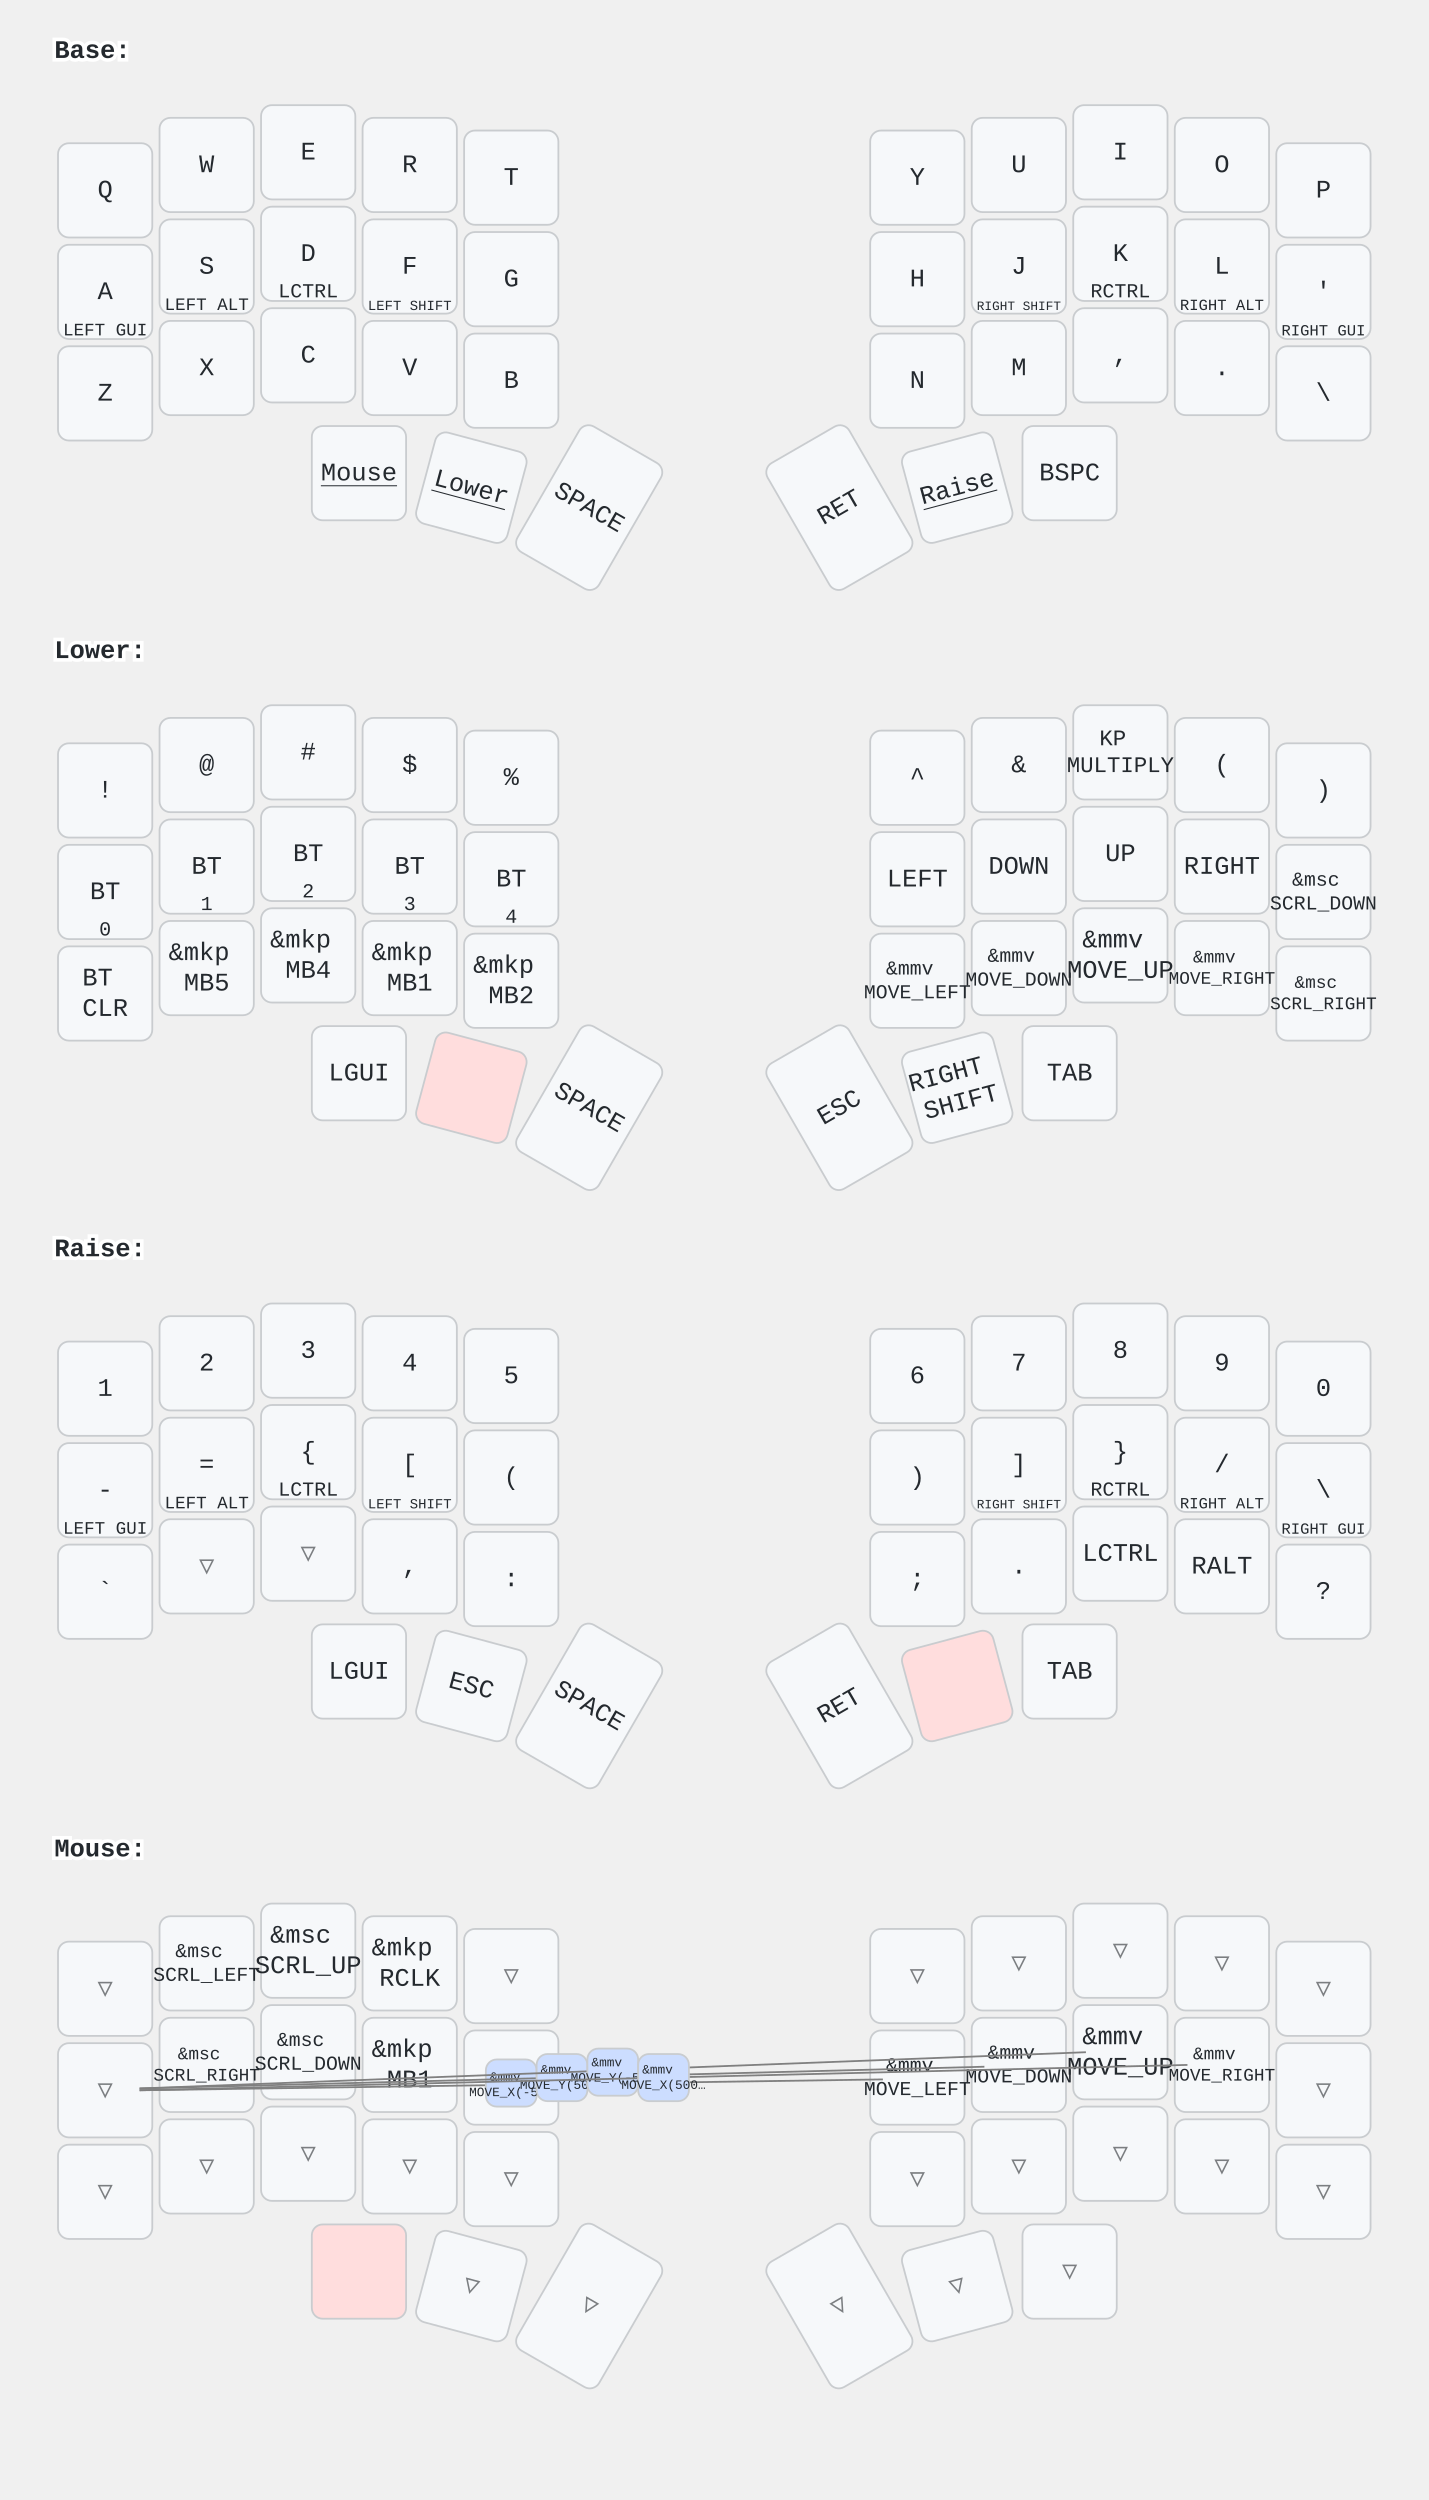
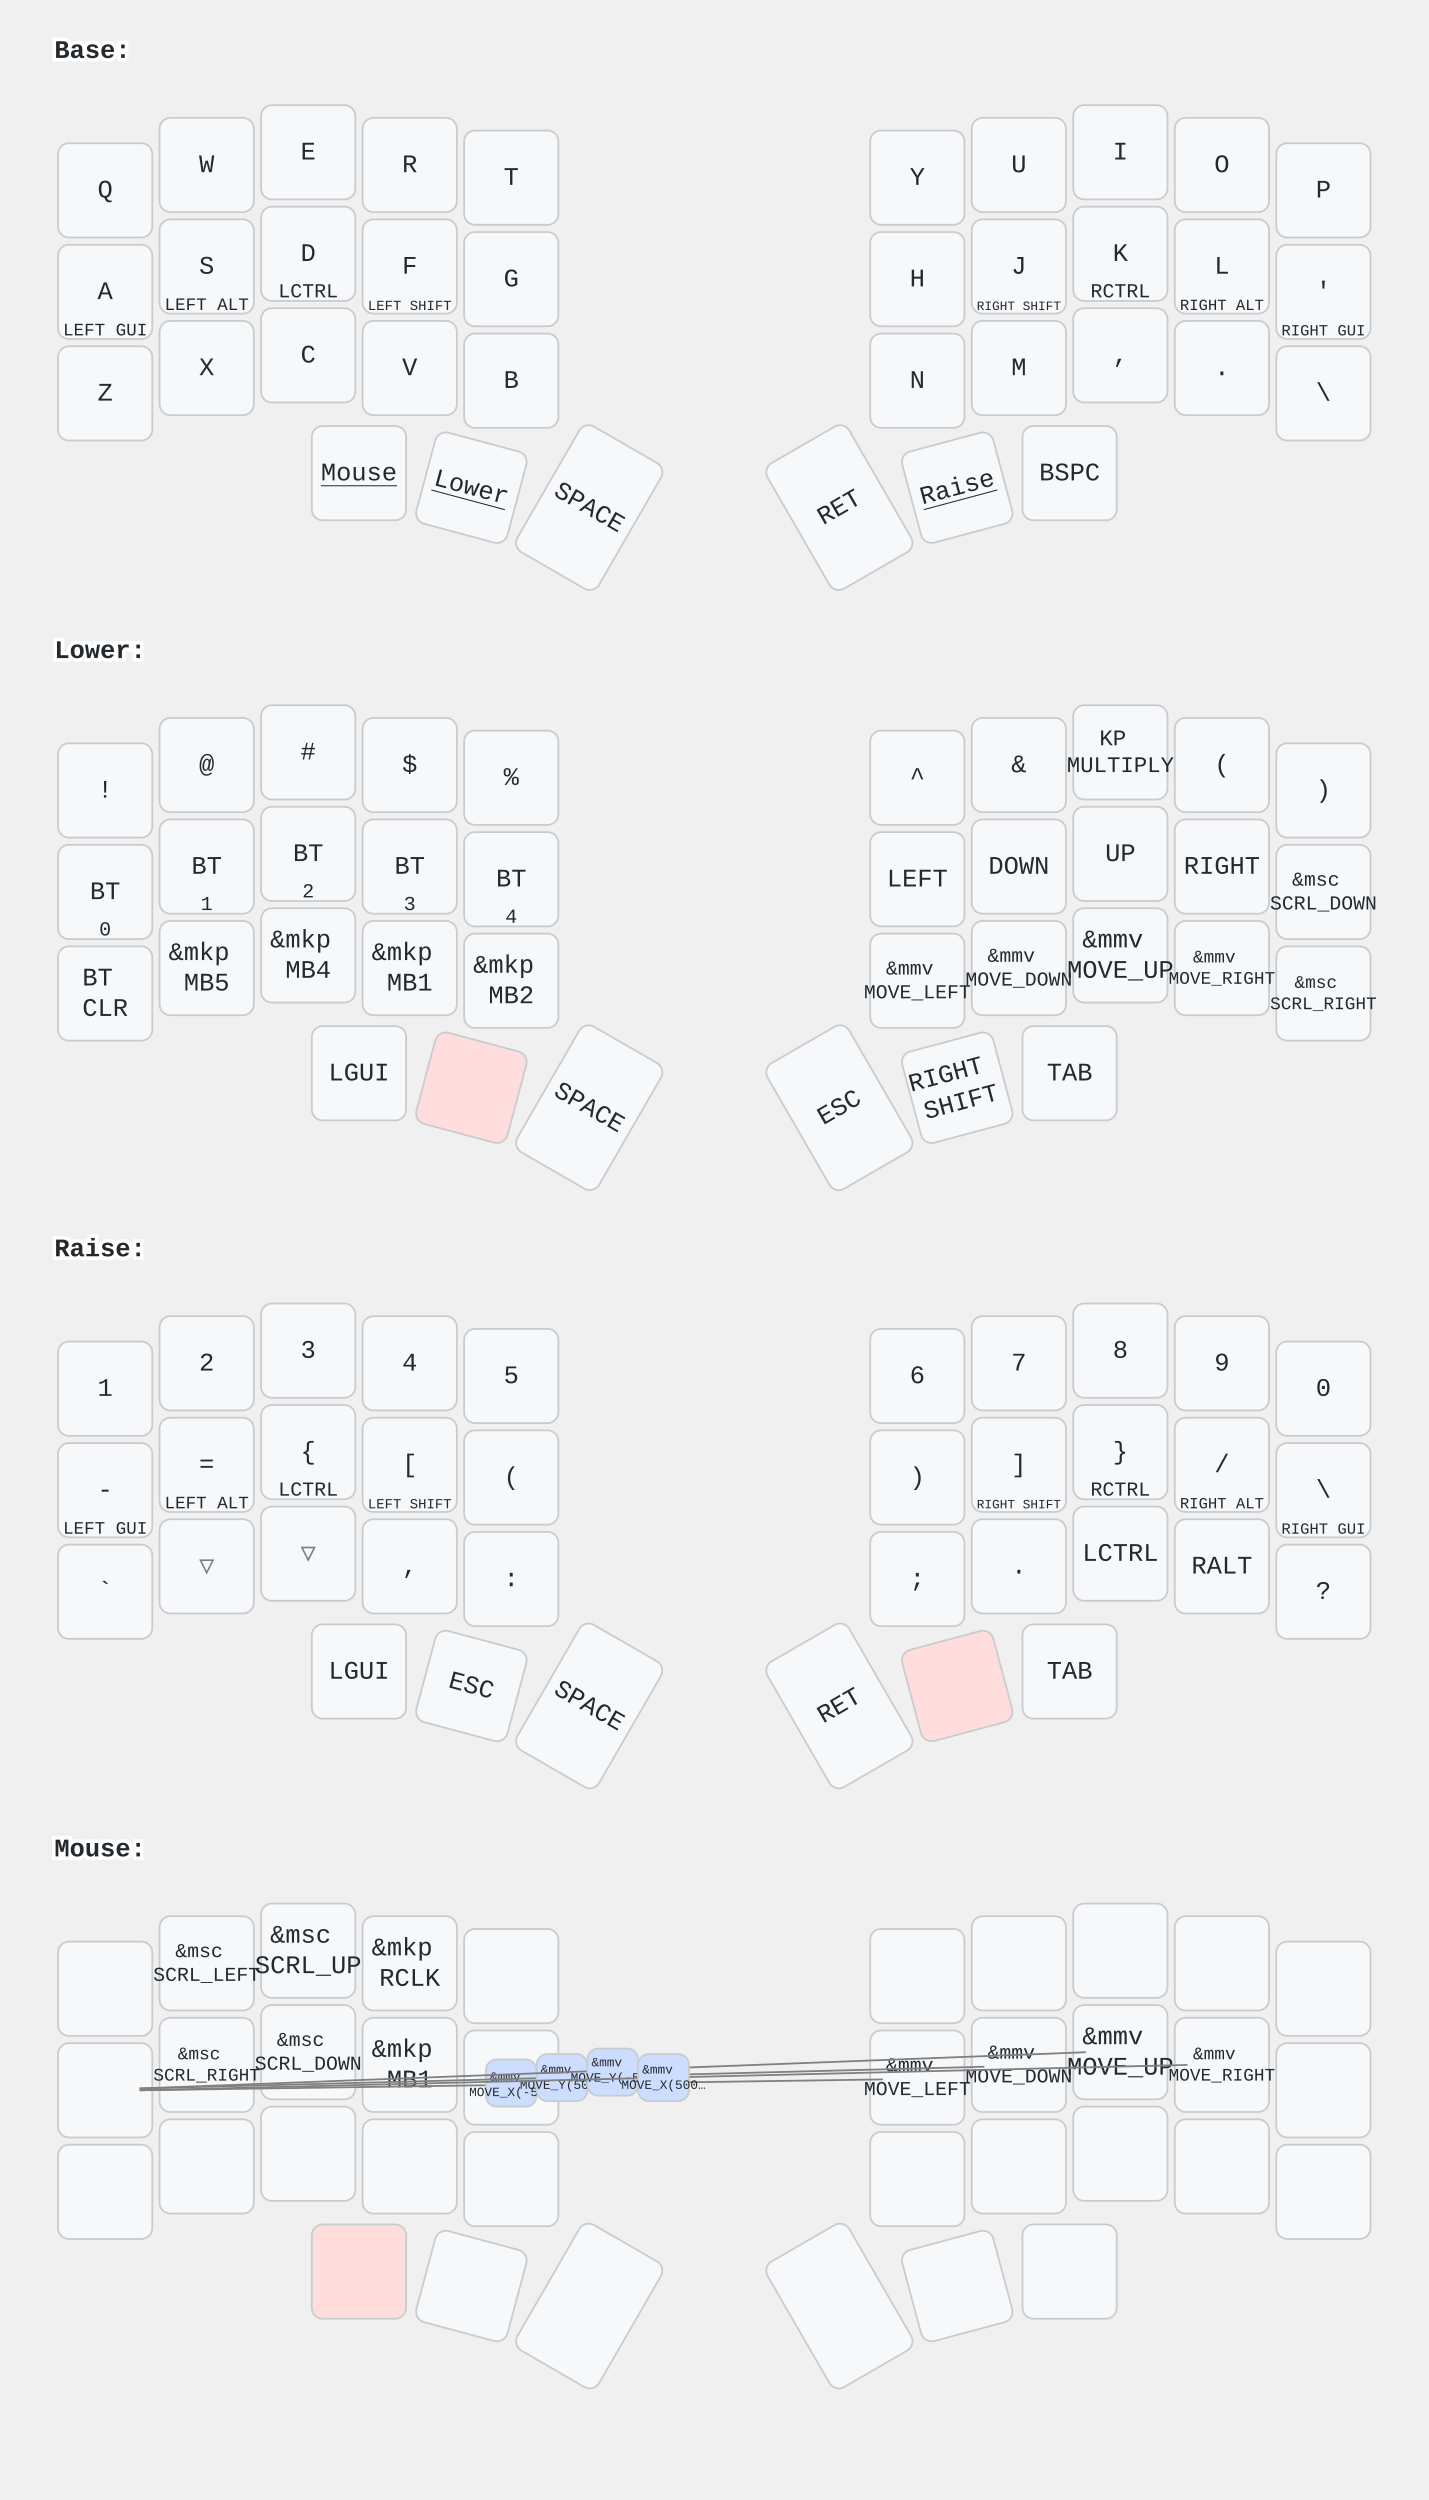
<svg xmlns="http://www.w3.org/2000/svg" width="788" height="1379" viewBox="0 0 788 1379" class="keymap">
  <style>/* inherit to force styles through use tags */
svg path {
    fill: inherit;
}

/* font and background color specifications */
svg.keymap {
    font-family: SFMono-Regular,Consolas,Liberation Mono,Menlo,monospace;
    font-size: 14px;
    font-kerning: normal;
    text-rendering: optimizeLegibility;
    fill: #24292e;
}

/* default key styling */
rect.key {
    fill: #f6f8fa;
}

rect.key, rect.combo {
    stroke: #c9cccf;
    stroke-width: 1;
}

/* default key side styling, only used is draw_key_sides is set */
rect.side {
    filter: brightness(90%);
}

/* color accent for combo boxes */
rect.combo, rect.combo-separate {
    fill: #cdf;
}

/* color accent for held keys */
rect.held, rect.combo.held {
    fill: #fdd;
}

/* color accent for ghost (optional) keys */
rect.ghost, rect.combo.ghost {
    stroke-dasharray: 4, 4;
    stroke-width: 2;
}

text {
    text-anchor: middle;
    dominant-baseline: middle;
}

/* styling for layer labels */
text.label {
    font-weight: bold;
    text-anchor: start;
    stroke: white;
    stroke-width: 4;
    paint-order: stroke;
}

/* styling for optional footer */
text.footer {
    text-anchor: end;
    dominant-baseline: auto;
    stroke: white;
    stroke-width: 4;
    paint-order: stroke;
}

/* styling for combo tap, and key non-tap label text */
text.combo, text.hold, text.shifted, text.left, text.right {
    font-size: 11px;
}

text.hold {
    text-anchor: middle;
    dominant-baseline: auto;
}

text.shifted {
    text-anchor: middle;
    dominant-baseline: hanging;
}

text.left {
    text-anchor: start;
}

text.right {
    text-anchor: end;
}

text.layer-activator {
    text-decoration: underline;
}

/* styling for hold/shifted label text in combo box */
text.combo.hold, text.combo.shifted, text.combo.left, text.combo.right {
    font-size: 8px;
}

/* lighter symbol for transparent keys */
text.trans {
    fill: #7b7e81;
}

/* styling for combo dendrons */
path.combo {
    stroke-width: 1;
    stroke: gray;
    fill: none;
}

/* Start Tabler Icons Cleanup */
/* cannot use height/width with glyphs */
.icon-tabler &gt; path {
    fill: inherit;
    stroke: inherit;
    stroke-width: 2;
}
/* hide tabler's default box */
.icon-tabler &gt; path[stroke="none"][fill="none"] {
    visibility: hidden;
}
/* End Tabler Icons Cleanup */
</style>
  <g transform="translate(30, 0)" class="layer-Base">
    <text x="0" y="28" class="label" id="Base">Base:</text>
    <g transform="translate(0, 56)">
      <g transform="translate(28, 49)" class="key keypos-0">
        <rect rx="6" ry="6" x="-26" y="-26" width="52" height="52" class="key" />
        <text x="0" y="0" class="key tap">Q</text>
      </g>
      <g transform="translate(84, 35)" class="key keypos-1">
        <rect rx="6" ry="6" x="-26" y="-26" width="52" height="52" class="key" />
        <text x="0" y="0" class="key tap">W</text>
      </g>
      <g transform="translate(140, 28)" class="key keypos-2">
        <rect rx="6" ry="6" x="-26" y="-26" width="52" height="52" class="key" />
        <text x="0" y="0" class="key tap">E</text>
      </g>
      <g transform="translate(196, 35)" class="key keypos-3">
        <rect rx="6" ry="6" x="-26" y="-26" width="52" height="52" class="key" />
        <text x="0" y="0" class="key tap">R</text>
      </g>
      <g transform="translate(252, 42)" class="key keypos-4">
        <rect rx="6" ry="6" x="-26" y="-26" width="52" height="52" class="key" />
        <text x="0" y="0" class="key tap">T</text>
      </g>
      <g transform="translate(476, 42)" class="key keypos-5">
        <rect rx="6" ry="6" x="-26" y="-26" width="52" height="52" class="key" />
        <text x="0" y="0" class="key tap">Y</text>
      </g>
      <g transform="translate(532, 35)" class="key keypos-6">
        <rect rx="6" ry="6" x="-26" y="-26" width="52" height="52" class="key" />
        <text x="0" y="0" class="key tap">U</text>
      </g>
      <g transform="translate(588, 28)" class="key keypos-7">
        <rect rx="6" ry="6" x="-26" y="-26" width="52" height="52" class="key" />
        <text x="0" y="0" class="key tap">I</text>
      </g>
      <g transform="translate(644, 35)" class="key keypos-8">
        <rect rx="6" ry="6" x="-26" y="-26" width="52" height="52" class="key" />
        <text x="0" y="0" class="key tap">O</text>
      </g>
      <g transform="translate(700, 49)" class="key keypos-9">
        <rect rx="6" ry="6" x="-26" y="-26" width="52" height="52" class="key" />
        <text x="0" y="0" class="key tap">P</text>
      </g>
      <g transform="translate(28, 105)" class="key keypos-10">
        <rect rx="6" ry="6" x="-26" y="-26" width="52" height="52" class="key" />
        <text x="0" y="0" class="key tap">A</text>
        <text x="0" y="24" class="key hold">
          <tspan style="font-size: 88%">LEFT GUI</tspan>
        </text>
      </g>
      <g transform="translate(84, 91)" class="key keypos-11">
        <rect rx="6" ry="6" x="-26" y="-26" width="52" height="52" class="key" />
        <text x="0" y="0" class="key tap">S</text>
        <text x="0" y="24" class="key hold">
          <tspan style="font-size: 88%">LEFT ALT</tspan>
        </text>
      </g>
      <g transform="translate(140, 84)" class="key keypos-12">
        <rect rx="6" ry="6" x="-26" y="-26" width="52" height="52" class="key" />
        <text x="0" y="0" class="key tap">D</text>
        <text x="0" y="24" class="key hold">LCTRL</text>
      </g>
      <g transform="translate(196, 91)" class="key keypos-13">
        <rect rx="6" ry="6" x="-26" y="-26" width="52" height="52" class="key" />
        <text x="0" y="0" class="key tap">F</text>
        <text x="0" y="24" class="key hold">
          <tspan style="font-size: 70%">LEFT SHIFT</tspan>
        </text>
      </g>
      <g transform="translate(252, 98)" class="key keypos-14">
        <rect rx="6" ry="6" x="-26" y="-26" width="52" height="52" class="key" />
        <text x="0" y="0" class="key tap">G</text>
      </g>
      <g transform="translate(476, 98)" class="key keypos-15">
        <rect rx="6" ry="6" x="-26" y="-26" width="52" height="52" class="key" />
        <text x="0" y="0" class="key tap">H</text>
      </g>
      <g transform="translate(532, 91)" class="key keypos-16">
        <rect rx="6" ry="6" x="-26" y="-26" width="52" height="52" class="key" />
        <text x="0" y="0" class="key tap">J</text>
        <text x="0" y="24" class="key hold">
          <tspan style="font-size: 64%">RIGHT SHIFT</tspan>
        </text>
      </g>
      <g transform="translate(588, 84)" class="key keypos-17">
        <rect rx="6" ry="6" x="-26" y="-26" width="52" height="52" class="key" />
        <text x="0" y="0" class="key tap">K</text>
        <text x="0" y="24" class="key hold">RCTRL</text>
      </g>
      <g transform="translate(644, 91)" class="key keypos-18">
        <rect rx="6" ry="6" x="-26" y="-26" width="52" height="52" class="key" />
        <text x="0" y="0" class="key tap">L</text>
        <text x="0" y="24" class="key hold">
          <tspan style="font-size: 78%">RIGHT ALT</tspan>
        </text>
      </g>
      <g transform="translate(700, 105)" class="key keypos-19">
        <rect rx="6" ry="6" x="-26" y="-26" width="52" height="52" class="key" />
        <text x="0" y="0" class="key tap">'</text>
        <text x="0" y="24" class="key hold">
          <tspan style="font-size: 78%">RIGHT GUI</tspan>
        </text>
      </g>
      <g transform="translate(28, 161)" class="key keypos-20">
        <rect rx="6" ry="6" x="-26" y="-26" width="52" height="52" class="key" />
        <text x="0" y="0" class="key tap">Z</text>
      </g>
      <g transform="translate(84, 147)" class="key keypos-21">
        <rect rx="6" ry="6" x="-26" y="-26" width="52" height="52" class="key" />
        <text x="0" y="0" class="key tap">X</text>
      </g>
      <g transform="translate(140, 140)" class="key keypos-22">
        <rect rx="6" ry="6" x="-26" y="-26" width="52" height="52" class="key" />
        <text x="0" y="0" class="key tap">C</text>
      </g>
      <g transform="translate(196, 147)" class="key keypos-23">
        <rect rx="6" ry="6" x="-26" y="-26" width="52" height="52" class="key" />
        <text x="0" y="0" class="key tap">V</text>
      </g>
      <g transform="translate(252, 154)" class="key keypos-24">
        <rect rx="6" ry="6" x="-26" y="-26" width="52" height="52" class="key" />
        <text x="0" y="0" class="key tap">B</text>
      </g>
      <g transform="translate(476, 154)" class="key keypos-25">
        <rect rx="6" ry="6" x="-26" y="-26" width="52" height="52" class="key" />
        <text x="0" y="0" class="key tap">N</text>
      </g>
      <g transform="translate(532, 147)" class="key keypos-26">
        <rect rx="6" ry="6" x="-26" y="-26" width="52" height="52" class="key" />
        <text x="0" y="0" class="key tap">M</text>
      </g>
      <g transform="translate(588, 140)" class="key keypos-27">
        <rect rx="6" ry="6" x="-26" y="-26" width="52" height="52" class="key" />
        <text x="0" y="0" class="key tap">,</text>
      </g>
      <g transform="translate(644, 147)" class="key keypos-28">
        <rect rx="6" ry="6" x="-26" y="-26" width="52" height="52" class="key" />
        <text x="0" y="0" class="key tap">.</text>
      </g>
      <g transform="translate(700, 161)" class="key keypos-29">
        <rect rx="6" ry="6" x="-26" y="-26" width="52" height="52" class="key" />
        <text x="0" y="0" class="key tap">\</text>
      </g>
      <g transform="translate(168, 205)" class="key keypos-30">
        <rect rx="6" ry="6" x="-26" y="-26" width="52" height="52" class="key" />
        <a href="#Mouse">
          <text x="0" y="0" class="key tap layer-activator">Mouse</text>
        </a>
      </g>
      <g transform="translate(230, 213) rotate(15.0)" class="key keypos-31">
        <rect rx="6" ry="6" x="-26" y="-26" width="52" height="52" class="key" />
        <a href="#Lower">
          <text x="0" y="0" class="key tap layer-activator">Lower</text>
        </a>
      </g>
      <g transform="translate(295, 224) rotate(30.0)" class="key keypos-32">
        <rect rx="6" ry="6" x="-26" y="-40" width="52" height="80" class="key" />
        <text x="0" y="0" class="key tap">SPACE</text>
      </g>
      <g transform="translate(433, 224) rotate(-30.0)" class="key keypos-33">
        <rect rx="6" ry="6" x="-26" y="-40" width="52" height="80" class="key" />
        <text x="0" y="0" class="key tap">RET</text>
      </g>
      <g transform="translate(498, 213) rotate(-15.0)" class="key keypos-34">
        <rect rx="6" ry="6" x="-26" y="-26" width="52" height="52" class="key" />
        <a href="#Raise">
          <text x="0" y="0" class="key tap layer-activator">Raise</text>
        </a>
      </g>
      <g transform="translate(560, 205)" class="key keypos-35">
        <rect rx="6" ry="6" x="-26" y="-26" width="52" height="52" class="key" />
        <text x="0" y="0" class="key tap">BSPC</text>
      </g>
    </g>
  </g>
  <g transform="translate(30, 331)" class="layer-Lower">
    <text x="0" y="28" class="label" id="Lower">Lower:</text>
    <g transform="translate(0, 56)">
      <g transform="translate(28, 49)" class="key keypos-0">
        <rect rx="6" ry="6" x="-26" y="-26" width="52" height="52" class="key" />
        <text x="0" y="0" class="key tap">!</text>
      </g>
      <g transform="translate(84, 35)" class="key keypos-1">
        <rect rx="6" ry="6" x="-26" y="-26" width="52" height="52" class="key" />
        <text x="0" y="0" class="key tap">@</text>
      </g>
      <g transform="translate(140, 28)" class="key keypos-2">
        <rect rx="6" ry="6" x="-26" y="-26" width="52" height="52" class="key" />
        <text x="0" y="0" class="key tap">#</text>
      </g>
      <g transform="translate(196, 35)" class="key keypos-3">
        <rect rx="6" ry="6" x="-26" y="-26" width="52" height="52" class="key" />
        <text x="0" y="0" class="key tap">$</text>
      </g>
      <g transform="translate(252, 42)" class="key keypos-4">
        <rect rx="6" ry="6" x="-26" y="-26" width="52" height="52" class="key" />
        <text x="0" y="0" class="key tap">%</text>
      </g>
      <g transform="translate(476, 42)" class="key keypos-5">
        <rect rx="6" ry="6" x="-26" y="-26" width="52" height="52" class="key" />
        <text x="0" y="0" class="key tap">^</text>
      </g>
      <g transform="translate(532, 35)" class="key keypos-6">
        <rect rx="6" ry="6" x="-26" y="-26" width="52" height="52" class="key" />
        <text x="0" y="0" class="key tap">&amp;</text>
      </g>
      <g transform="translate(588, 28)" class="key keypos-7">
        <rect rx="6" ry="6" x="-26" y="-26" width="52" height="52" class="key" />
        <text x="0" y="0" class="key tap">
          <tspan x="0" dy="-0.6em" style="font-size: 88%">KP</tspan>
          <tspan x="0" dy="1.2em" style="font-size: 88%">MULTIPLY</tspan>
        </text>
      </g>
      <g transform="translate(644, 35)" class="key keypos-8">
        <rect rx="6" ry="6" x="-26" y="-26" width="52" height="52" class="key" />
        <text x="0" y="0" class="key tap">(</text>
      </g>
      <g transform="translate(700, 49)" class="key keypos-9">
        <rect rx="6" ry="6" x="-26" y="-26" width="52" height="52" class="key" />
        <text x="0" y="0" class="key tap">)</text>
      </g>
      <g transform="translate(28, 105)" class="key keypos-10">
        <rect rx="6" ry="6" x="-26" y="-26" width="52" height="52" class="key" />
        <text x="0" y="0" class="key tap">BT</text>
        <text x="0" y="24" class="key hold">0</text>
      </g>
      <g transform="translate(84, 91)" class="key keypos-11">
        <rect rx="6" ry="6" x="-26" y="-26" width="52" height="52" class="key" />
        <text x="0" y="0" class="key tap">BT</text>
        <text x="0" y="24" class="key hold">1</text>
      </g>
      <g transform="translate(140, 84)" class="key keypos-12">
        <rect rx="6" ry="6" x="-26" y="-26" width="52" height="52" class="key" />
        <text x="0" y="0" class="key tap">BT</text>
        <text x="0" y="24" class="key hold">2</text>
      </g>
      <g transform="translate(196, 91)" class="key keypos-13">
        <rect rx="6" ry="6" x="-26" y="-26" width="52" height="52" class="key" />
        <text x="0" y="0" class="key tap">BT</text>
        <text x="0" y="24" class="key hold">3</text>
      </g>
      <g transform="translate(252, 98)" class="key keypos-14">
        <rect rx="6" ry="6" x="-26" y="-26" width="52" height="52" class="key" />
        <text x="0" y="0" class="key tap">BT</text>
        <text x="0" y="24" class="key hold">4</text>
      </g>
      <g transform="translate(476, 98)" class="key keypos-15">
        <rect rx="6" ry="6" x="-26" y="-26" width="52" height="52" class="key" />
        <text x="0" y="0" class="key tap">LEFT</text>
      </g>
      <g transform="translate(532, 91)" class="key keypos-16">
        <rect rx="6" ry="6" x="-26" y="-26" width="52" height="52" class="key" />
        <text x="0" y="0" class="key tap">DOWN</text>
      </g>
      <g transform="translate(588, 84)" class="key keypos-17">
        <rect rx="6" ry="6" x="-26" y="-26" width="52" height="52" class="key" />
        <text x="0" y="0" class="key tap">UP</text>
      </g>
      <g transform="translate(644, 91)" class="key keypos-18">
        <rect rx="6" ry="6" x="-26" y="-26" width="52" height="52" class="key" />
        <text x="0" y="0" class="key tap">RIGHT</text>
      </g>
      <g transform="translate(700, 105)" class="key keypos-19">
        <rect rx="6" ry="6" x="-26" y="-26" width="52" height="52" class="key" />
        <text x="0" y="0" class="key tap">
          <tspan x="0" dy="-0.6em" style="font-size: 78%">&amp;msc</tspan>
          <tspan x="0" dy="1.2em" style="font-size: 78%">SCRL_DOWN</tspan>
        </text>
      </g>
      <g transform="translate(28, 161)" class="key keypos-20">
        <rect rx="6" ry="6" x="-26" y="-26" width="52" height="52" class="key" />
        <text x="0" y="0" class="key tap">
          <tspan x="0" dy="-0.6em">BT</tspan>
          <tspan x="0" dy="1.2em">CLR</tspan>
        </text>
      </g>
      <g transform="translate(84, 147)" class="key keypos-21">
        <rect rx="6" ry="6" x="-26" y="-26" width="52" height="52" class="key" />
        <text x="0" y="0" class="key tap">
          <tspan x="0" dy="-0.6em">&amp;mkp</tspan>
          <tspan x="0" dy="1.2em">MB5</tspan>
        </text>
      </g>
      <g transform="translate(140, 140)" class="key keypos-22">
        <rect rx="6" ry="6" x="-26" y="-26" width="52" height="52" class="key" />
        <text x="0" y="0" class="key tap">
          <tspan x="0" dy="-0.6em">&amp;mkp</tspan>
          <tspan x="0" dy="1.2em">MB4</tspan>
        </text>
      </g>
      <g transform="translate(196, 147)" class="key keypos-23">
        <rect rx="6" ry="6" x="-26" y="-26" width="52" height="52" class="key" />
        <text x="0" y="0" class="key tap">
          <tspan x="0" dy="-0.6em">&amp;mkp</tspan>
          <tspan x="0" dy="1.2em">MB1</tspan>
        </text>
      </g>
      <g transform="translate(252, 154)" class="key keypos-24">
        <rect rx="6" ry="6" x="-26" y="-26" width="52" height="52" class="key" />
        <text x="0" y="0" class="key tap">
          <tspan x="0" dy="-0.6em">&amp;mkp</tspan>
          <tspan x="0" dy="1.2em">MB2</tspan>
        </text>
      </g>
      <g transform="translate(476, 154)" class="key keypos-25">
        <rect rx="6" ry="6" x="-26" y="-26" width="52" height="52" class="key" />
        <text x="0" y="0" class="key tap">
          <tspan x="0" dy="-0.6em" style="font-size: 78%">&amp;mmv</tspan>
          <tspan x="0" dy="1.2em" style="font-size: 78%">MOVE_LEFT</tspan>
        </text>
      </g>
      <g transform="translate(532, 147)" class="key keypos-26">
        <rect rx="6" ry="6" x="-26" y="-26" width="52" height="52" class="key" />
        <text x="0" y="0" class="key tap">
          <tspan x="0" dy="-0.6em" style="font-size: 78%">&amp;mmv</tspan>
          <tspan x="0" dy="1.2em" style="font-size: 78%">MOVE_DOWN</tspan>
        </text>
      </g>
      <g transform="translate(588, 140)" class="key keypos-27">
        <rect rx="6" ry="6" x="-26" y="-26" width="52" height="52" class="key" />
        <text x="0" y="0" class="key tap">
          <tspan x="0" dy="-0.6em">&amp;mmv</tspan>
          <tspan x="0" dy="1.2em">MOVE_UP</tspan>
        </text>
      </g>
      <g transform="translate(644, 147)" class="key keypos-28">
        <rect rx="6" ry="6" x="-26" y="-26" width="52" height="52" class="key" />
        <text x="0" y="0" class="key tap">
          <tspan x="0" dy="-0.6em" style="font-size: 70%">&amp;mmv</tspan>
          <tspan x="0" dy="1.2em" style="font-size: 70%">MOVE_RIGHT</tspan>
        </text>
      </g>
      <g transform="translate(700, 161)" class="key keypos-29">
        <rect rx="6" ry="6" x="-26" y="-26" width="52" height="52" class="key" />
        <text x="0" y="0" class="key tap">
          <tspan x="0" dy="-0.6em" style="font-size: 70%">&amp;msc</tspan>
          <tspan x="0" dy="1.2em" style="font-size: 70%">SCRL_RIGHT</tspan>
        </text>
      </g>
      <g transform="translate(168, 205)" class="key keypos-30">
        <rect rx="6" ry="6" x="-26" y="-26" width="52" height="52" class="key" />
        <text x="0" y="0" class="key tap">LGUI</text>
      </g>
      <g transform="translate(230, 213) rotate(15.0)" class="key held keypos-31">
        <rect rx="6" ry="6" x="-26" y="-26" width="52" height="52" class="key held" />
      </g>
      <g transform="translate(295, 224) rotate(30.0)" class="key keypos-32">
        <rect rx="6" ry="6" x="-26" y="-40" width="52" height="80" class="key" />
        <text x="0" y="0" class="key tap">SPACE</text>
      </g>
      <g transform="translate(433, 224) rotate(-30.0)" class="key keypos-33">
        <rect rx="6" ry="6" x="-26" y="-40" width="52" height="80" class="key" />
        <text x="0" y="0" class="key tap">ESC</text>
      </g>
      <g transform="translate(498, 213) rotate(-15.0)" class="key keypos-34">
        <rect rx="6" ry="6" x="-26" y="-26" width="52" height="52" class="key" />
        <text x="0" y="0" class="key tap">
          <tspan x="0" dy="-0.6em">RIGHT</tspan>
          <tspan x="0" dy="1.2em">SHIFT</tspan>
        </text>
      </g>
      <g transform="translate(560, 205)" class="key keypos-35">
        <rect rx="6" ry="6" x="-26" y="-26" width="52" height="52" class="key" />
        <text x="0" y="0" class="key tap">TAB</text>
      </g>
    </g>
  </g>
  <g transform="translate(30, 661)" class="layer-Raise">
    <text x="0" y="28" class="label" id="Raise">Raise:</text>
    <g transform="translate(0, 56)">
      <g transform="translate(28, 49)" class="key keypos-0">
        <rect rx="6" ry="6" x="-26" y="-26" width="52" height="52" class="key" />
        <text x="0" y="0" class="key tap">1</text>
      </g>
      <g transform="translate(84, 35)" class="key keypos-1">
        <rect rx="6" ry="6" x="-26" y="-26" width="52" height="52" class="key" />
        <text x="0" y="0" class="key tap">2</text>
      </g>
      <g transform="translate(140, 28)" class="key keypos-2">
        <rect rx="6" ry="6" x="-26" y="-26" width="52" height="52" class="key" />
        <text x="0" y="0" class="key tap">3</text>
      </g>
      <g transform="translate(196, 35)" class="key keypos-3">
        <rect rx="6" ry="6" x="-26" y="-26" width="52" height="52" class="key" />
        <text x="0" y="0" class="key tap">4</text>
      </g>
      <g transform="translate(252, 42)" class="key keypos-4">
        <rect rx="6" ry="6" x="-26" y="-26" width="52" height="52" class="key" />
        <text x="0" y="0" class="key tap">5</text>
      </g>
      <g transform="translate(476, 42)" class="key keypos-5">
        <rect rx="6" ry="6" x="-26" y="-26" width="52" height="52" class="key" />
        <text x="0" y="0" class="key tap">6</text>
      </g>
      <g transform="translate(532, 35)" class="key keypos-6">
        <rect rx="6" ry="6" x="-26" y="-26" width="52" height="52" class="key" />
        <text x="0" y="0" class="key tap">7</text>
      </g>
      <g transform="translate(588, 28)" class="key keypos-7">
        <rect rx="6" ry="6" x="-26" y="-26" width="52" height="52" class="key" />
        <text x="0" y="0" class="key tap">8</text>
      </g>
      <g transform="translate(644, 35)" class="key keypos-8">
        <rect rx="6" ry="6" x="-26" y="-26" width="52" height="52" class="key" />
        <text x="0" y="0" class="key tap">9</text>
      </g>
      <g transform="translate(700, 49)" class="key keypos-9">
        <rect rx="6" ry="6" x="-26" y="-26" width="52" height="52" class="key" />
        <text x="0" y="0" class="key tap">0</text>
      </g>
      <g transform="translate(28, 105)" class="key keypos-10">
        <rect rx="6" ry="6" x="-26" y="-26" width="52" height="52" class="key" />
        <text x="0" y="0" class="key tap">-</text>
        <text x="0" y="24" class="key hold">
          <tspan style="font-size: 88%">LEFT GUI</tspan>
        </text>
      </g>
      <g transform="translate(84, 91)" class="key keypos-11">
        <rect rx="6" ry="6" x="-26" y="-26" width="52" height="52" class="key" />
        <text x="0" y="0" class="key tap">=</text>
        <text x="0" y="24" class="key hold">
          <tspan style="font-size: 88%">LEFT ALT</tspan>
        </text>
      </g>
      <g transform="translate(140, 84)" class="key keypos-12">
        <rect rx="6" ry="6" x="-26" y="-26" width="52" height="52" class="key" />
        <text x="0" y="0" class="key tap">{</text>
        <text x="0" y="24" class="key hold">LCTRL</text>
      </g>
      <g transform="translate(196, 91)" class="key keypos-13">
        <rect rx="6" ry="6" x="-26" y="-26" width="52" height="52" class="key" />
        <text x="0" y="0" class="key tap">[</text>
        <text x="0" y="24" class="key hold">
          <tspan style="font-size: 70%">LEFT SHIFT</tspan>
        </text>
      </g>
      <g transform="translate(252, 98)" class="key keypos-14">
        <rect rx="6" ry="6" x="-26" y="-26" width="52" height="52" class="key" />
        <text x="0" y="0" class="key tap">(</text>
      </g>
      <g transform="translate(476, 98)" class="key keypos-15">
        <rect rx="6" ry="6" x="-26" y="-26" width="52" height="52" class="key" />
        <text x="0" y="0" class="key tap">)</text>
      </g>
      <g transform="translate(532, 91)" class="key keypos-16">
        <rect rx="6" ry="6" x="-26" y="-26" width="52" height="52" class="key" />
        <text x="0" y="0" class="key tap">]</text>
        <text x="0" y="24" class="key hold">
          <tspan style="font-size: 64%">RIGHT SHIFT</tspan>
        </text>
      </g>
      <g transform="translate(588, 84)" class="key keypos-17">
        <rect rx="6" ry="6" x="-26" y="-26" width="52" height="52" class="key" />
        <text x="0" y="0" class="key tap">}</text>
        <text x="0" y="24" class="key hold">RCTRL</text>
      </g>
      <g transform="translate(644, 91)" class="key keypos-18">
        <rect rx="6" ry="6" x="-26" y="-26" width="52" height="52" class="key" />
        <text x="0" y="0" class="key tap">/</text>
        <text x="0" y="24" class="key hold">
          <tspan style="font-size: 78%">RIGHT ALT</tspan>
        </text>
      </g>
      <g transform="translate(700, 105)" class="key keypos-19">
        <rect rx="6" ry="6" x="-26" y="-26" width="52" height="52" class="key" />
        <text x="0" y="0" class="key tap">\</text>
        <text x="0" y="24" class="key hold">
          <tspan style="font-size: 78%">RIGHT GUI</tspan>
        </text>
      </g>
      <g transform="translate(28, 161)" class="key keypos-20">
        <rect rx="6" ry="6" x="-26" y="-26" width="52" height="52" class="key" />
        <text x="0" y="0" class="key tap">`</text>
      </g>
      <g transform="translate(84, 147)" class="key trans keypos-21">
        <rect rx="6" ry="6" x="-26" y="-26" width="52" height="52" class="key trans" />
        <text x="0" y="0" class="key trans tap">▽</text>
      </g>
      <g transform="translate(140, 140)" class="key trans keypos-22">
        <rect rx="6" ry="6" x="-26" y="-26" width="52" height="52" class="key trans" />
        <text x="0" y="0" class="key trans tap">▽</text>
      </g>
      <g transform="translate(196, 147)" class="key keypos-23">
        <rect rx="6" ry="6" x="-26" y="-26" width="52" height="52" class="key" />
        <text x="0" y="0" class="key tap">,</text>
      </g>
      <g transform="translate(252, 154)" class="key keypos-24">
        <rect rx="6" ry="6" x="-26" y="-26" width="52" height="52" class="key" />
        <text x="0" y="0" class="key tap">:</text>
      </g>
      <g transform="translate(476, 154)" class="key keypos-25">
        <rect rx="6" ry="6" x="-26" y="-26" width="52" height="52" class="key" />
        <text x="0" y="0" class="key tap">;</text>
      </g>
      <g transform="translate(532, 147)" class="key keypos-26">
        <rect rx="6" ry="6" x="-26" y="-26" width="52" height="52" class="key" />
        <text x="0" y="0" class="key tap">.</text>
      </g>
      <g transform="translate(588, 140)" class="key keypos-27">
        <rect rx="6" ry="6" x="-26" y="-26" width="52" height="52" class="key" />
        <text x="0" y="0" class="key tap">LCTRL</text>
      </g>
      <g transform="translate(644, 147)" class="key keypos-28">
        <rect rx="6" ry="6" x="-26" y="-26" width="52" height="52" class="key" />
        <text x="0" y="0" class="key tap">RALT</text>
      </g>
      <g transform="translate(700, 161)" class="key keypos-29">
        <rect rx="6" ry="6" x="-26" y="-26" width="52" height="52" class="key" />
        <text x="0" y="0" class="key tap">?</text>
      </g>
      <g transform="translate(168, 205)" class="key keypos-30">
        <rect rx="6" ry="6" x="-26" y="-26" width="52" height="52" class="key" />
        <text x="0" y="0" class="key tap">LGUI</text>
      </g>
      <g transform="translate(230, 213) rotate(15.0)" class="key keypos-31">
        <rect rx="6" ry="6" x="-26" y="-26" width="52" height="52" class="key" />
        <text x="0" y="0" class="key tap">ESC</text>
      </g>
      <g transform="translate(295, 224) rotate(30.0)" class="key keypos-32">
        <rect rx="6" ry="6" x="-26" y="-40" width="52" height="80" class="key" />
        <text x="0" y="0" class="key tap">SPACE</text>
      </g>
      <g transform="translate(433, 224) rotate(-30.0)" class="key keypos-33">
        <rect rx="6" ry="6" x="-26" y="-40" width="52" height="80" class="key" />
        <text x="0" y="0" class="key tap">RET</text>
      </g>
      <g transform="translate(498, 213) rotate(-15.0)" class="key held keypos-34">
        <rect rx="6" ry="6" x="-26" y="-26" width="52" height="52" class="key held" />
      </g>
      <g transform="translate(560, 205)" class="key keypos-35">
        <rect rx="6" ry="6" x="-26" y="-26" width="52" height="52" class="key" />
        <text x="0" y="0" class="key tap">TAB</text>
      </g>
    </g>
  </g>
  <g transform="translate(30, 992)" class="layer-Mouse">
    <text x="0" y="28" class="label" id="Mouse">Mouse:</text>
    <g transform="translate(0, 56)">
-       <g transform="translate(28, 49)" class="key trans keypos-0">
-         <rect rx="6" ry="6" x="-26" y="-26" width="52" height="52" class="key trans" />
-         <text x="0" y="0" class="key trans tap">▽</text>
+       <g transform="translate(28, 49)" class="key keypos-0">
+         <rect rx="6" ry="6" x="-26" y="-26" width="52" height="52" class="key" />
      </g>
      <g transform="translate(84, 35)" class="key keypos-1">
        <rect rx="6" ry="6" x="-26" y="-26" width="52" height="52" class="key" />
        <text x="0" y="0" class="key tap">
          <tspan x="0" dy="-0.6em" style="font-size: 78%">&amp;msc</tspan>
          <tspan x="0" dy="1.2em" style="font-size: 78%">SCRL_LEFT</tspan>
        </text>
      </g>
      <g transform="translate(140, 28)" class="key keypos-2">
        <rect rx="6" ry="6" x="-26" y="-26" width="52" height="52" class="key" />
        <text x="0" y="0" class="key tap">
          <tspan x="0" dy="-0.6em">&amp;msc</tspan>
          <tspan x="0" dy="1.2em">SCRL_UP</tspan>
        </text>
      </g>
      <g transform="translate(196, 35)" class="key keypos-3">
        <rect rx="6" ry="6" x="-26" y="-26" width="52" height="52" class="key" />
        <text x="0" y="0" class="key tap">
          <tspan x="0" dy="-0.6em">&amp;mkp</tspan>
          <tspan x="0" dy="1.2em">RCLK</tspan>
        </text>
      </g>
-       <g transform="translate(252, 42)" class="key trans keypos-4">
-         <rect rx="6" ry="6" x="-26" y="-26" width="52" height="52" class="key trans" />
-         <text x="0" y="0" class="key trans tap">▽</text>
-       </g>
-       <g transform="translate(476, 42)" class="key trans keypos-5">
-         <rect rx="6" ry="6" x="-26" y="-26" width="52" height="52" class="key trans" />
-         <text x="0" y="0" class="key trans tap">▽</text>
-       </g>
-       <g transform="translate(532, 35)" class="key trans keypos-6">
-         <rect rx="6" ry="6" x="-26" y="-26" width="52" height="52" class="key trans" />
-         <text x="0" y="0" class="key trans tap">▽</text>
-       </g>
-       <g transform="translate(588, 28)" class="key trans keypos-7">
-         <rect rx="6" ry="6" x="-26" y="-26" width="52" height="52" class="key trans" />
-         <text x="0" y="0" class="key trans tap">▽</text>
-       </g>
-       <g transform="translate(644, 35)" class="key trans keypos-8">
-         <rect rx="6" ry="6" x="-26" y="-26" width="52" height="52" class="key trans" />
-         <text x="0" y="0" class="key trans tap">▽</text>
-       </g>
-       <g transform="translate(700, 49)" class="key trans keypos-9">
-         <rect rx="6" ry="6" x="-26" y="-26" width="52" height="52" class="key trans" />
-         <text x="0" y="0" class="key trans tap">▽</text>
-       </g>
-       <g transform="translate(28, 105)" class="key trans keypos-10">
-         <rect rx="6" ry="6" x="-26" y="-26" width="52" height="52" class="key trans" />
-         <text x="0" y="0" class="key trans tap">▽</text>
+       <g transform="translate(252, 42)" class="key keypos-4">
+         <rect rx="6" ry="6" x="-26" y="-26" width="52" height="52" class="key" />
+       </g>
+       <g transform="translate(476, 42)" class="key keypos-5">
+         <rect rx="6" ry="6" x="-26" y="-26" width="52" height="52" class="key" />
+       </g>
+       <g transform="translate(532, 35)" class="key keypos-6">
+         <rect rx="6" ry="6" x="-26" y="-26" width="52" height="52" class="key" />
+       </g>
+       <g transform="translate(588, 28)" class="key keypos-7">
+         <rect rx="6" ry="6" x="-26" y="-26" width="52" height="52" class="key" />
+       </g>
+       <g transform="translate(644, 35)" class="key keypos-8">
+         <rect rx="6" ry="6" x="-26" y="-26" width="52" height="52" class="key" />
+       </g>
+       <g transform="translate(700, 49)" class="key keypos-9">
+         <rect rx="6" ry="6" x="-26" y="-26" width="52" height="52" class="key" />
+       </g>
+       <g transform="translate(28, 105)" class="key keypos-10">
+         <rect rx="6" ry="6" x="-26" y="-26" width="52" height="52" class="key" />
      </g>
      <g transform="translate(84, 91)" class="key keypos-11">
        <rect rx="6" ry="6" x="-26" y="-26" width="52" height="52" class="key" />
        <text x="0" y="0" class="key tap">
          <tspan x="0" dy="-0.6em" style="font-size: 70%">&amp;msc</tspan>
          <tspan x="0" dy="1.2em" style="font-size: 70%">SCRL_RIGHT</tspan>
        </text>
      </g>
      <g transform="translate(140, 84)" class="key keypos-12">
        <rect rx="6" ry="6" x="-26" y="-26" width="52" height="52" class="key" />
        <text x="0" y="0" class="key tap">
          <tspan x="0" dy="-0.6em" style="font-size: 78%">&amp;msc</tspan>
          <tspan x="0" dy="1.2em" style="font-size: 78%">SCRL_DOWN</tspan>
        </text>
      </g>
      <g transform="translate(196, 91)" class="key keypos-13">
        <rect rx="6" ry="6" x="-26" y="-26" width="52" height="52" class="key" />
        <text x="0" y="0" class="key tap">
          <tspan x="0" dy="-0.6em">&amp;mkp</tspan>
          <tspan x="0" dy="1.2em">MB1</tspan>
        </text>
      </g>
-       <g transform="translate(252, 98)" class="key trans keypos-14">
-         <rect rx="6" ry="6" x="-26" y="-26" width="52" height="52" class="key trans" />
-         <text x="0" y="0" class="key trans tap">▽</text>
+       <g transform="translate(252, 98)" class="key keypos-14">
+         <rect rx="6" ry="6" x="-26" y="-26" width="52" height="52" class="key" />
      </g>
      <g transform="translate(476, 98)" class="key keypos-15">
        <rect rx="6" ry="6" x="-26" y="-26" width="52" height="52" class="key" />
        <text x="0" y="0" class="key tap">
          <tspan x="0" dy="-0.6em" style="font-size: 78%">&amp;mmv</tspan>
          <tspan x="0" dy="1.2em" style="font-size: 78%">MOVE_LEFT</tspan>
        </text>
      </g>
      <g transform="translate(532, 91)" class="key keypos-16">
        <rect rx="6" ry="6" x="-26" y="-26" width="52" height="52" class="key" />
        <text x="0" y="0" class="key tap">
          <tspan x="0" dy="-0.6em" style="font-size: 78%">&amp;mmv</tspan>
          <tspan x="0" dy="1.2em" style="font-size: 78%">MOVE_DOWN</tspan>
        </text>
      </g>
      <g transform="translate(588, 84)" class="key keypos-17">
        <rect rx="6" ry="6" x="-26" y="-26" width="52" height="52" class="key" />
        <text x="0" y="0" class="key tap">
          <tspan x="0" dy="-0.6em">&amp;mmv</tspan>
          <tspan x="0" dy="1.2em">MOVE_UP</tspan>
        </text>
      </g>
      <g transform="translate(644, 91)" class="key keypos-18">
        <rect rx="6" ry="6" x="-26" y="-26" width="52" height="52" class="key" />
        <text x="0" y="0" class="key tap">
          <tspan x="0" dy="-0.6em" style="font-size: 70%">&amp;mmv</tspan>
          <tspan x="0" dy="1.2em" style="font-size: 70%">MOVE_RIGHT</tspan>
        </text>
      </g>
-       <g transform="translate(700, 105)" class="key trans keypos-19">
-         <rect rx="6" ry="6" x="-26" y="-26" width="52" height="52" class="key trans" />
-         <text x="0" y="0" class="key trans tap">▽</text>
-       </g>
-       <g transform="translate(28, 161)" class="key trans keypos-20">
-         <rect rx="6" ry="6" x="-26" y="-26" width="52" height="52" class="key trans" />
-         <text x="0" y="0" class="key trans tap">▽</text>
-       </g>
-       <g transform="translate(84, 147)" class="key trans keypos-21">
-         <rect rx="6" ry="6" x="-26" y="-26" width="52" height="52" class="key trans" />
-         <text x="0" y="0" class="key trans tap">▽</text>
-       </g>
-       <g transform="translate(140, 140)" class="key trans keypos-22">
-         <rect rx="6" ry="6" x="-26" y="-26" width="52" height="52" class="key trans" />
-         <text x="0" y="0" class="key trans tap">▽</text>
-       </g>
-       <g transform="translate(196, 147)" class="key trans keypos-23">
-         <rect rx="6" ry="6" x="-26" y="-26" width="52" height="52" class="key trans" />
-         <text x="0" y="0" class="key trans tap">▽</text>
-       </g>
-       <g transform="translate(252, 154)" class="key trans keypos-24">
-         <rect rx="6" ry="6" x="-26" y="-26" width="52" height="52" class="key trans" />
-         <text x="0" y="0" class="key trans tap">▽</text>
-       </g>
-       <g transform="translate(476, 154)" class="key trans keypos-25">
-         <rect rx="6" ry="6" x="-26" y="-26" width="52" height="52" class="key trans" />
-         <text x="0" y="0" class="key trans tap">▽</text>
-       </g>
-       <g transform="translate(532, 147)" class="key trans keypos-26">
-         <rect rx="6" ry="6" x="-26" y="-26" width="52" height="52" class="key trans" />
-         <text x="0" y="0" class="key trans tap">▽</text>
-       </g>
-       <g transform="translate(588, 140)" class="key trans keypos-27">
-         <rect rx="6" ry="6" x="-26" y="-26" width="52" height="52" class="key trans" />
-         <text x="0" y="0" class="key trans tap">▽</text>
-       </g>
-       <g transform="translate(644, 147)" class="key trans keypos-28">
-         <rect rx="6" ry="6" x="-26" y="-26" width="52" height="52" class="key trans" />
-         <text x="0" y="0" class="key trans tap">▽</text>
-       </g>
-       <g transform="translate(700, 161)" class="key trans keypos-29">
-         <rect rx="6" ry="6" x="-26" y="-26" width="52" height="52" class="key trans" />
-         <text x="0" y="0" class="key trans tap">▽</text>
+       <g transform="translate(700, 105)" class="key keypos-19">
+         <rect rx="6" ry="6" x="-26" y="-26" width="52" height="52" class="key" />
+       </g>
+       <g transform="translate(28, 161)" class="key keypos-20">
+         <rect rx="6" ry="6" x="-26" y="-26" width="52" height="52" class="key" />
+       </g>
+       <g transform="translate(84, 147)" class="key keypos-21">
+         <rect rx="6" ry="6" x="-26" y="-26" width="52" height="52" class="key" />
+       </g>
+       <g transform="translate(140, 140)" class="key keypos-22">
+         <rect rx="6" ry="6" x="-26" y="-26" width="52" height="52" class="key" />
+       </g>
+       <g transform="translate(196, 147)" class="key keypos-23">
+         <rect rx="6" ry="6" x="-26" y="-26" width="52" height="52" class="key" />
+       </g>
+       <g transform="translate(252, 154)" class="key keypos-24">
+         <rect rx="6" ry="6" x="-26" y="-26" width="52" height="52" class="key" />
+       </g>
+       <g transform="translate(476, 154)" class="key keypos-25">
+         <rect rx="6" ry="6" x="-26" y="-26" width="52" height="52" class="key" />
+       </g>
+       <g transform="translate(532, 147)" class="key keypos-26">
+         <rect rx="6" ry="6" x="-26" y="-26" width="52" height="52" class="key" />
+       </g>
+       <g transform="translate(588, 140)" class="key keypos-27">
+         <rect rx="6" ry="6" x="-26" y="-26" width="52" height="52" class="key" />
+       </g>
+       <g transform="translate(644, 147)" class="key keypos-28">
+         <rect rx="6" ry="6" x="-26" y="-26" width="52" height="52" class="key" />
+       </g>
+       <g transform="translate(700, 161)" class="key keypos-29">
+         <rect rx="6" ry="6" x="-26" y="-26" width="52" height="52" class="key" />
      </g>
      <g transform="translate(168, 205)" class="key held keypos-30">
        <rect rx="6" ry="6" x="-26" y="-26" width="52" height="52" class="key held" />
      </g>
-       <g transform="translate(230, 213) rotate(15.0)" class="key trans keypos-31">
-         <rect rx="6" ry="6" x="-26" y="-26" width="52" height="52" class="key trans" />
-         <text x="0" y="0" class="key trans tap">▽</text>
-       </g>
-       <g transform="translate(295, 224) rotate(30.0)" class="key trans keypos-32">
-         <rect rx="6" ry="6" x="-26" y="-40" width="52" height="80" class="key trans" />
-         <text x="0" y="0" class="key trans tap">▽</text>
-       </g>
-       <g transform="translate(433, 224) rotate(-30.0)" class="key trans keypos-33">
-         <rect rx="6" ry="6" x="-26" y="-40" width="52" height="80" class="key trans" />
-         <text x="0" y="0" class="key trans tap">▽</text>
-       </g>
-       <g transform="translate(498, 213) rotate(-15.0)" class="key trans keypos-34">
-         <rect rx="6" ry="6" x="-26" y="-26" width="52" height="52" class="key trans" />
-         <text x="0" y="0" class="key trans tap">▽</text>
-       </g>
-       <g transform="translate(560, 205)" class="key trans keypos-35">
-         <rect rx="6" ry="6" x="-26" y="-26" width="52" height="52" class="key trans" />
-         <text x="0" y="0" class="key trans tap">▽</text>
+       <g transform="translate(230, 213) rotate(15.0)" class="key keypos-31">
+         <rect rx="6" ry="6" x="-26" y="-26" width="52" height="52" class="key" />
+       </g>
+       <g transform="translate(295, 224) rotate(30.0)" class="key keypos-32">
+         <rect rx="6" ry="6" x="-26" y="-40" width="52" height="80" class="key" />
+       </g>
+       <g transform="translate(433, 224) rotate(-30.0)" class="key keypos-33">
+         <rect rx="6" ry="6" x="-26" y="-40" width="52" height="80" class="key" />
+       </g>
+       <g transform="translate(498, 213) rotate(-15.0)" class="key keypos-34">
+         <rect rx="6" ry="6" x="-26" y="-26" width="52" height="52" class="key" />
+       </g>
+       <g transform="translate(560, 205)" class="key keypos-35">
+         <rect rx="6" ry="6" x="-26" y="-26" width="52" height="52" class="key" />
      </g>
      <g class="combo combopos-0">
        <path d="M252,102 l-205,3" class="combo" />
        <path d="M252,102 l205,-3" class="combo" />
        <rect rx="6" ry="6" x="238" y="88" width="28" height="26" class="combo" />
        <text x="252" y="102" class="combo tap">
          <tspan x="252" dy="-0.6em" style="font-size: 64%">&amp;mmv</tspan>
          <tspan x="252" dy="1.2em" style="font-size: 64%">MOVE_X(-50…</tspan>
        </text>
      </g>
      <g class="combo combopos-1">
        <path d="M280,98 l233,-6" class="combo" />
        <path d="M280,98 l-233,6" class="combo" />
        <rect rx="6" ry="6" x="266" y="85" width="28" height="26" class="combo" />
        <text x="280" y="98" class="combo tap">
          <tspan x="280" dy="-0.6em" style="font-size: 64%">&amp;mmv</tspan>
          <tspan x="280" dy="1.2em" style="font-size: 64%">MOVE_Y(500…</tspan>
        </text>
      </g>
      <g class="combo combopos-2">
        <path d="M308,94 l-261,10" class="combo" />
        <path d="M308,94 l261,-10" class="combo" />
        <rect rx="6" ry="6" x="294" y="82" width="28" height="26" class="combo" />
        <text x="308" y="94" class="combo tap">
          <tspan x="308" dy="-0.6em" style="font-size: 64%">&amp;mmv</tspan>
          <tspan x="308" dy="1.2em" style="font-size: 64%">MOVE_Y(-50…</tspan>
        </text>
      </g>
      <g class="combo combopos-3">
        <path d="M336,98 l-289,7" class="combo" />
        <path d="M336,98 l289,-7" class="combo" />
        <rect rx="6" ry="6" x="322" y="85" width="28" height="26" class="combo" />
        <text x="336" y="98" class="combo tap">
          <tspan x="336" dy="-0.6em" style="font-size: 64%">&amp;mmv</tspan>
          <tspan x="336" dy="1.2em" style="font-size: 64%">MOVE_X(500…</tspan>
        </text>
      </g>
    </g>
  </g>
</svg>
